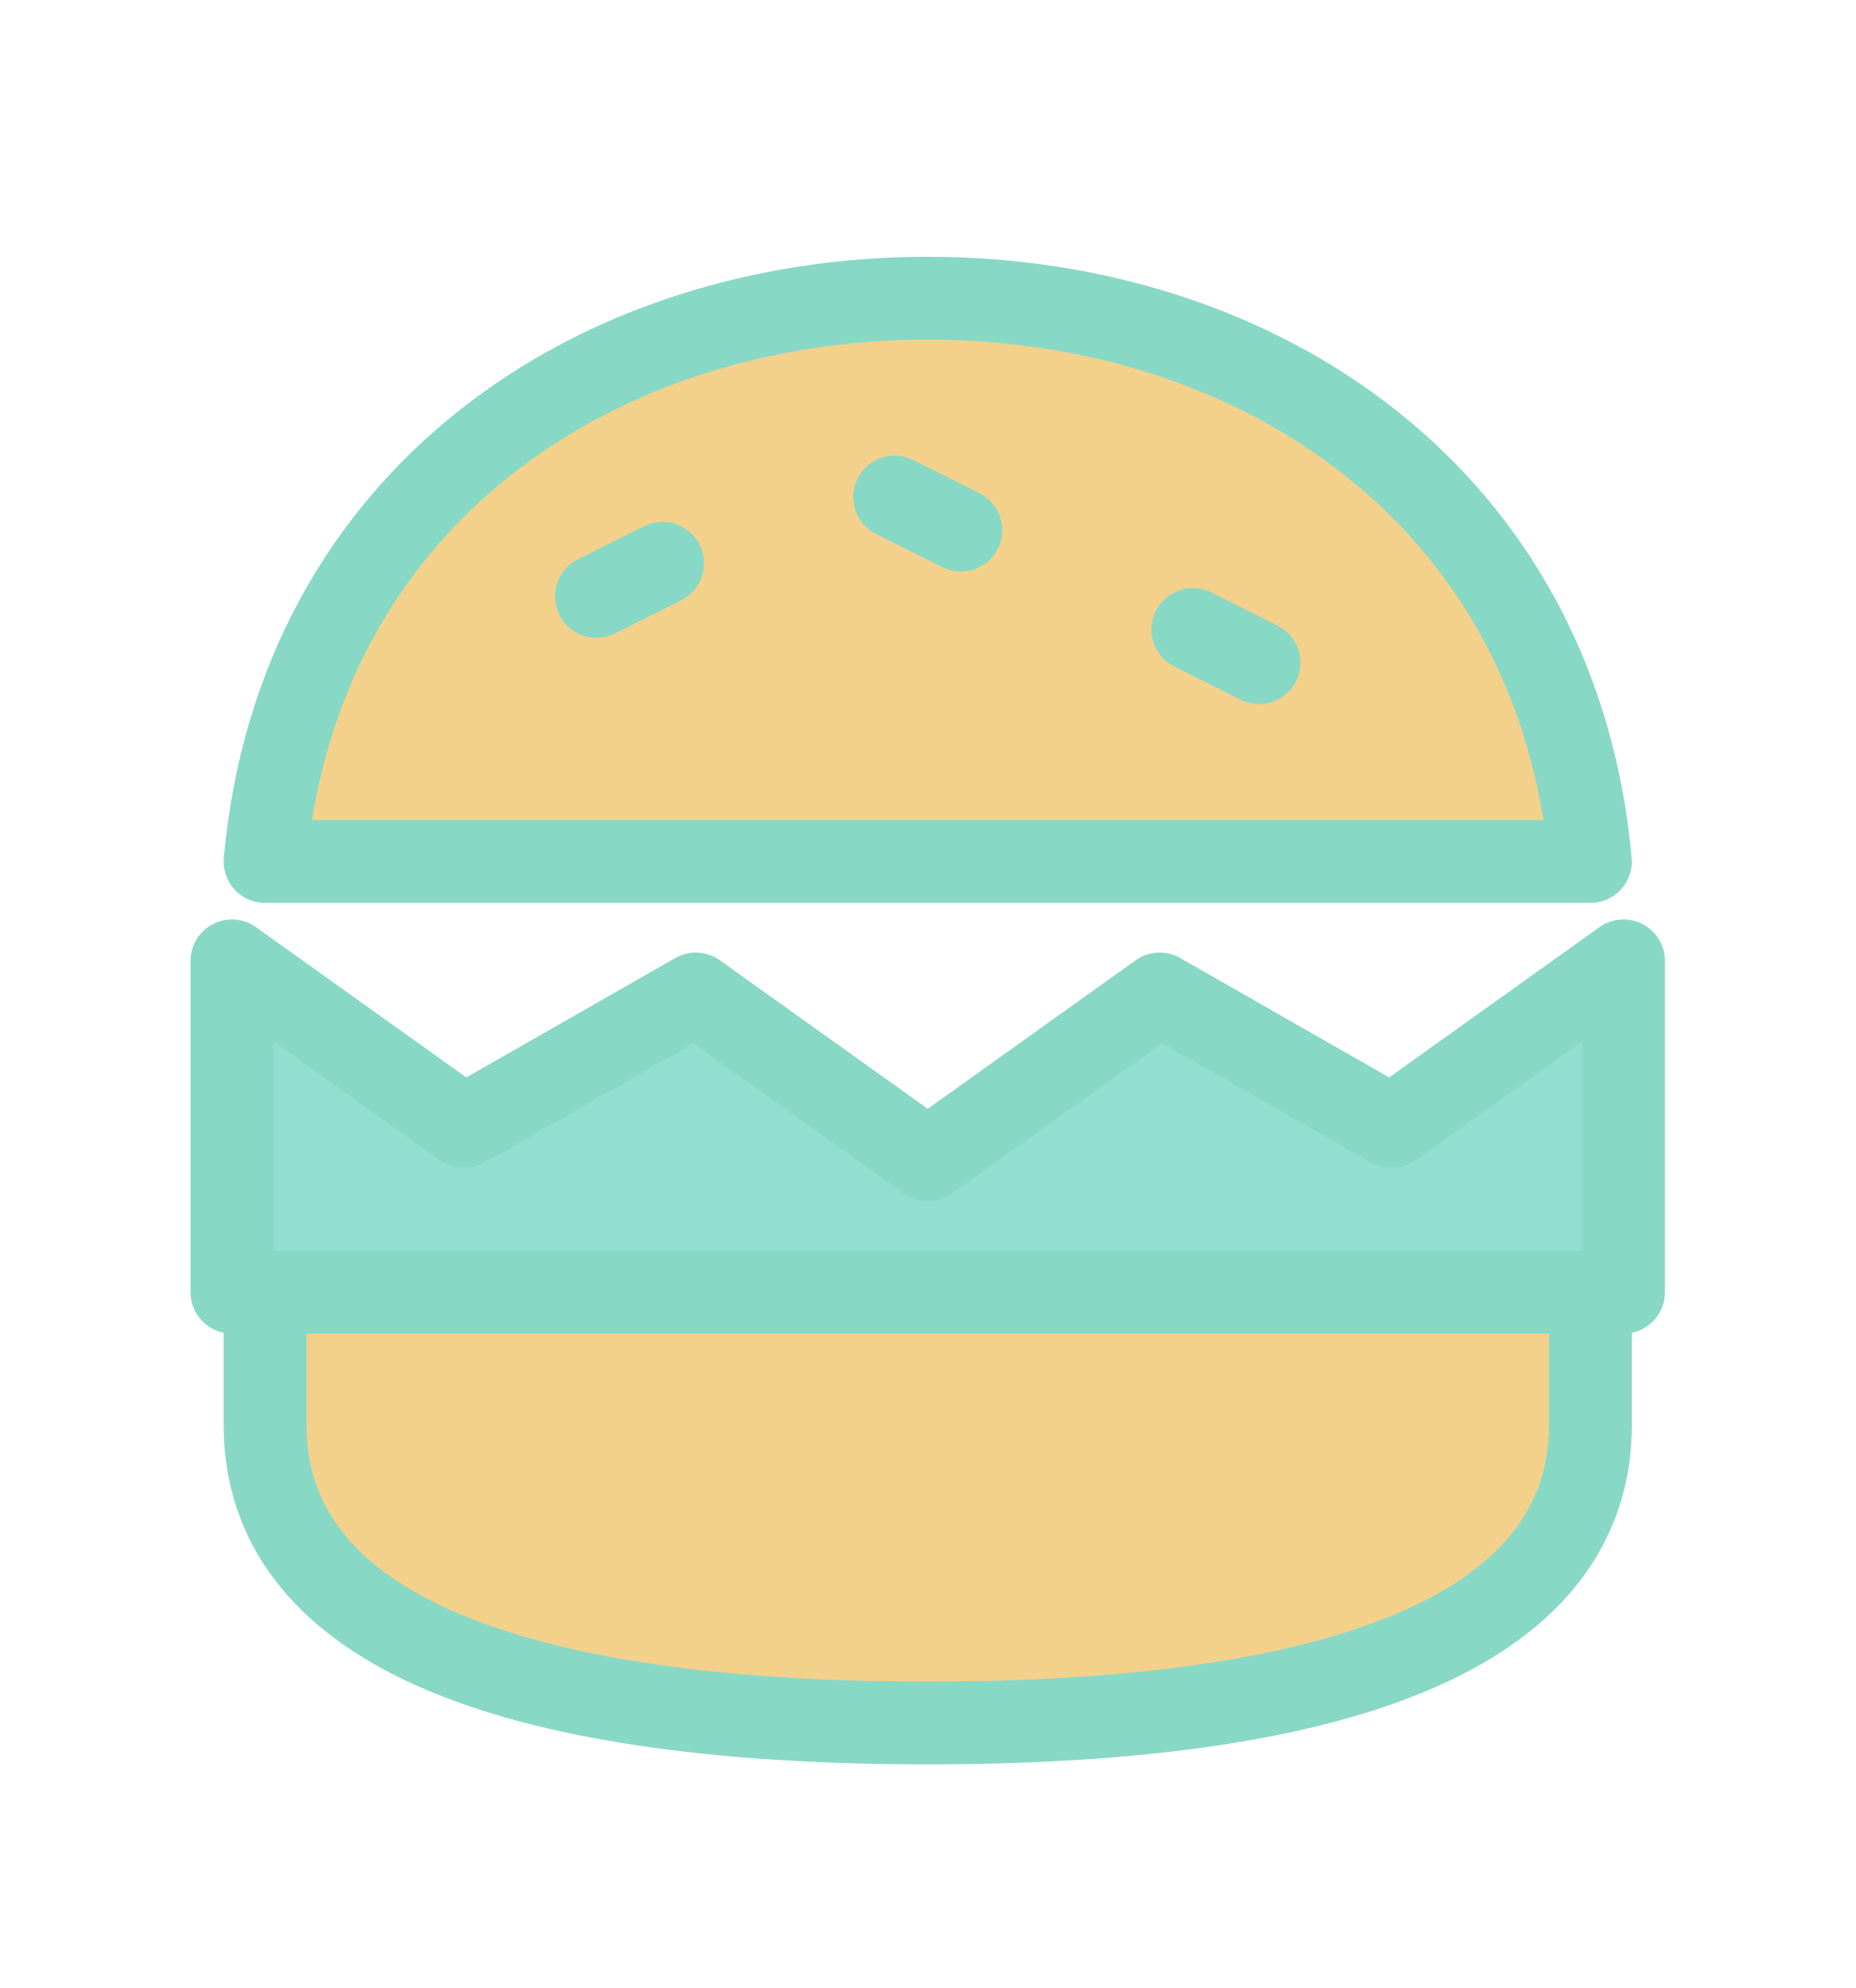
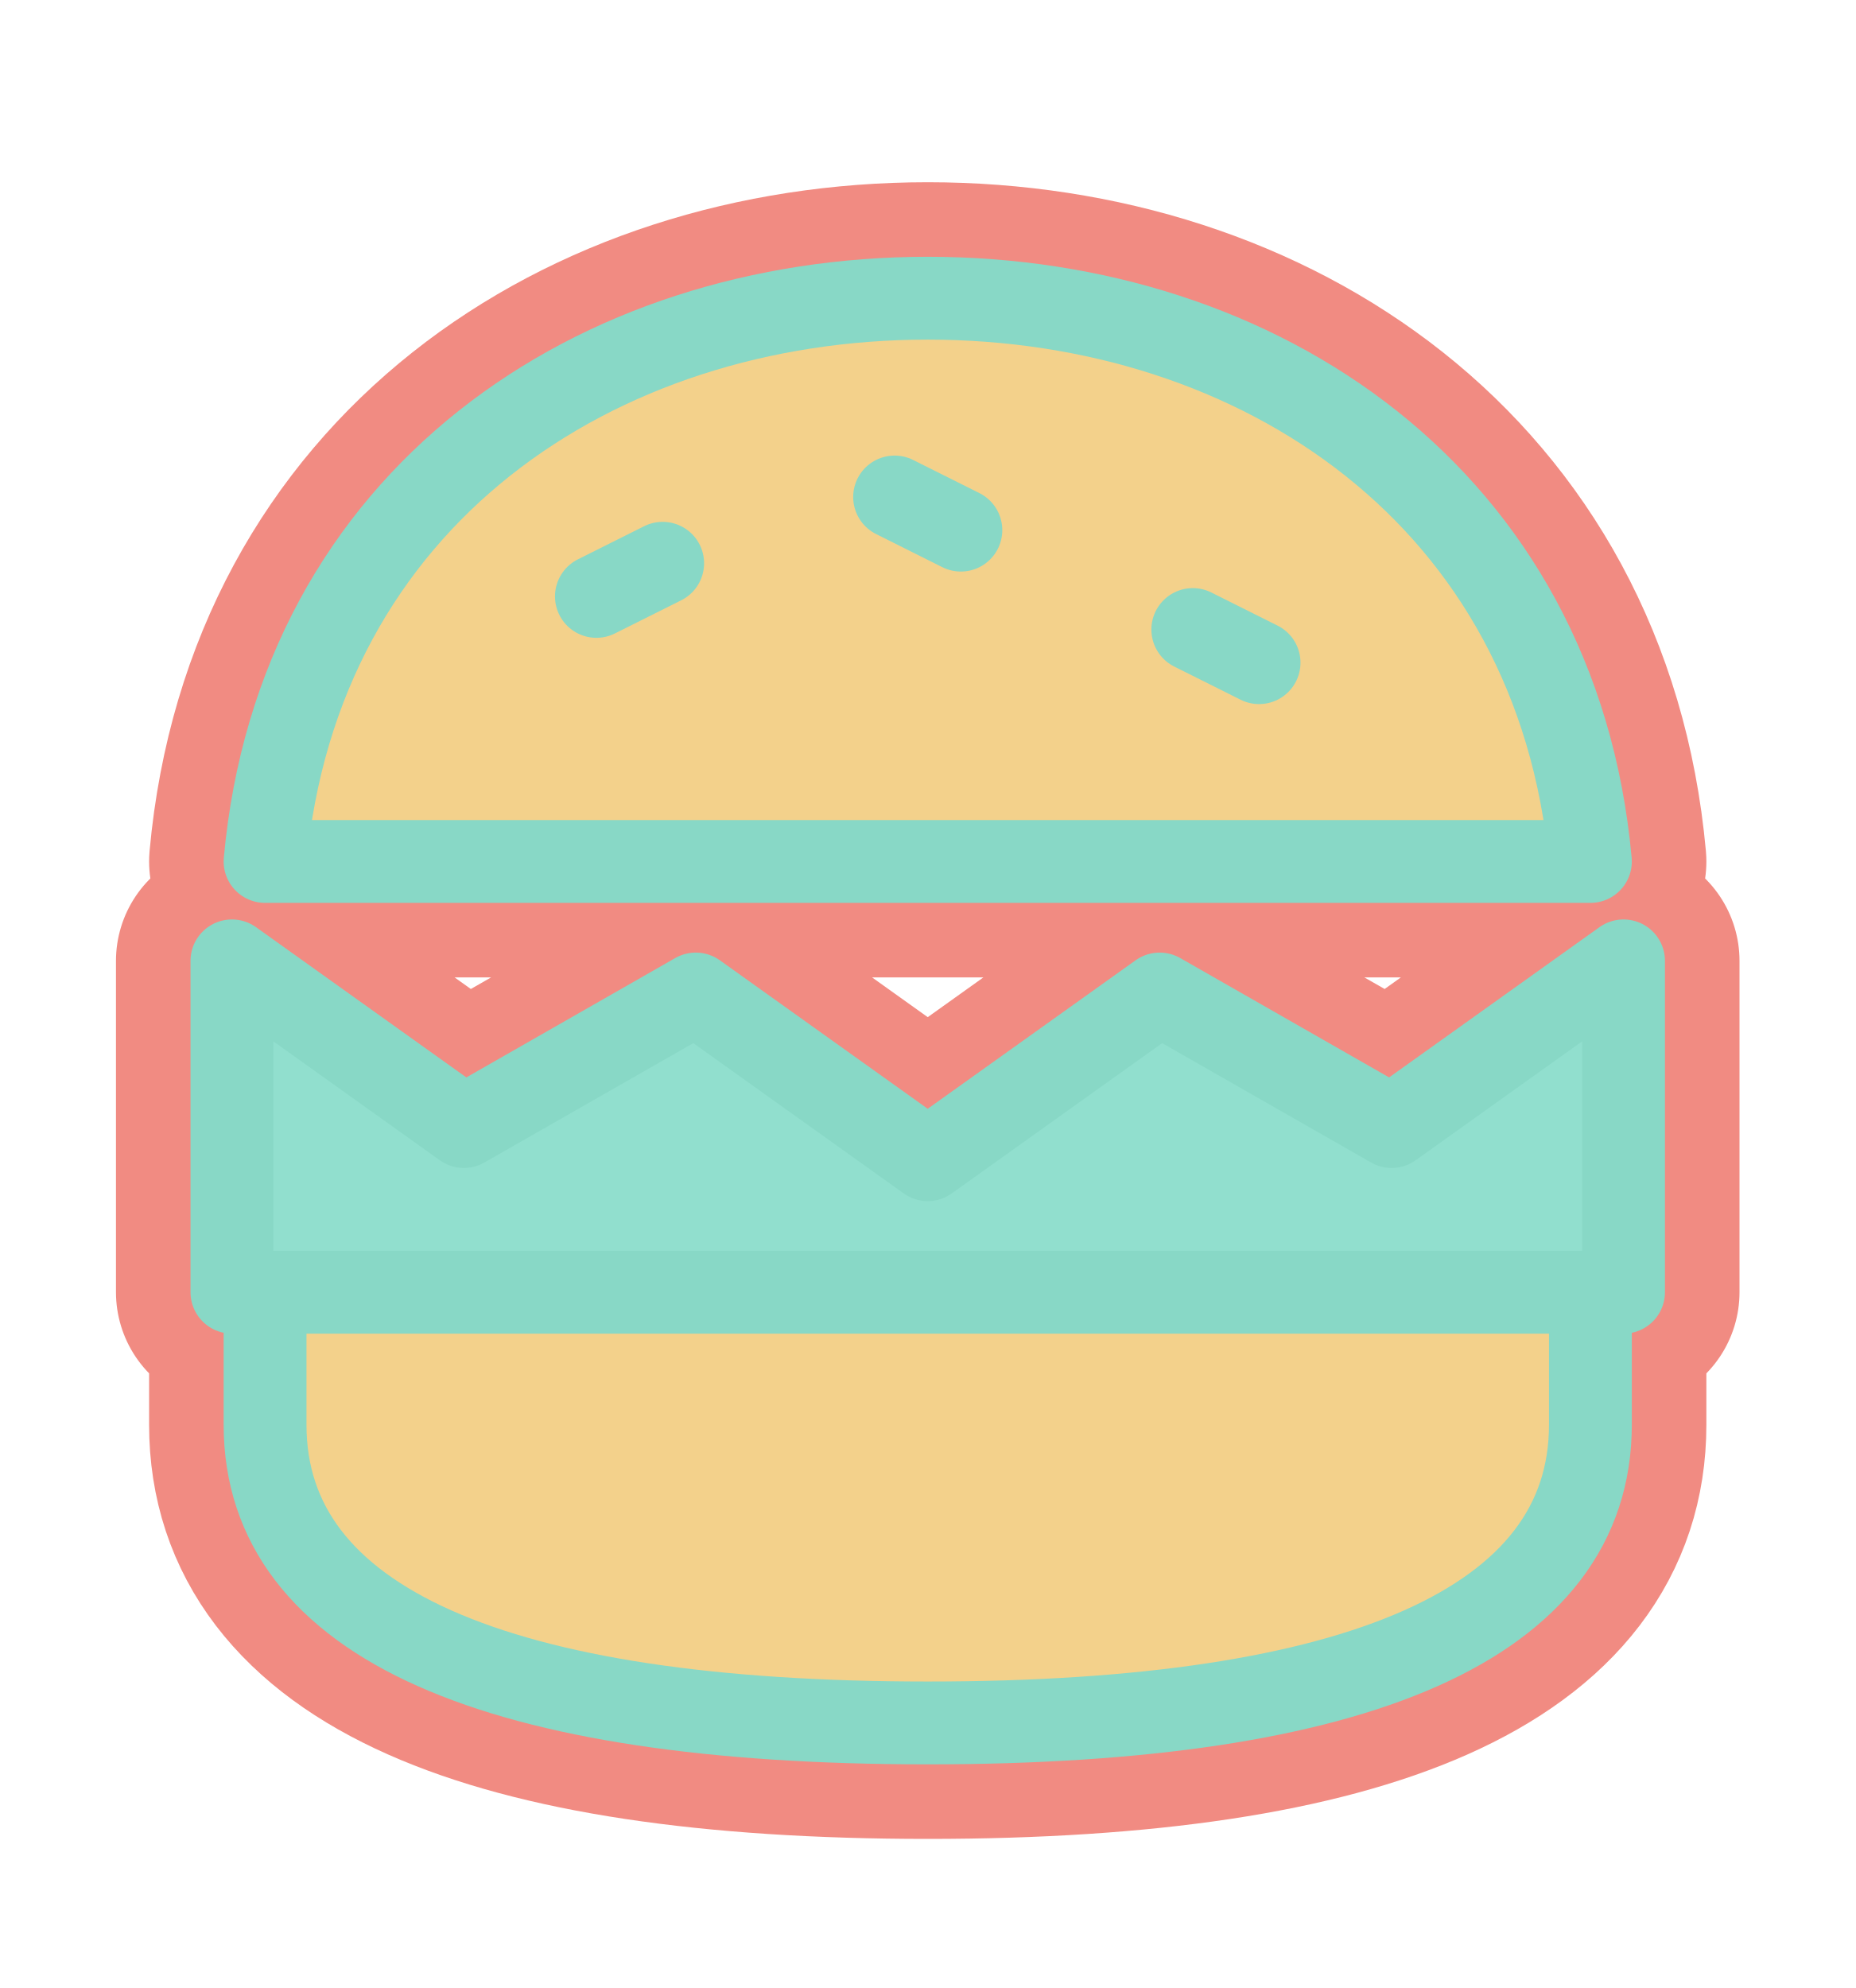
<svg xmlns="http://www.w3.org/2000/svg" viewBox="0 0 56 60" fill="none" stroke="#88d8c6" stroke-width="2.5" stroke-linecap="round" stroke-linejoin="round">
+   <g stroke="#f18b82" stroke-width="7">
+     <path d="M8 26c1-11 10-17 20-17s19 6 20 17Z M7 29l7 5 7-4 7 5 7-5 7 4 7-5v10H7Z M8 39h40v4c0 6-7 9-20 9S8 49 8 43Z" />
+   </g>
  <path d="M8 26c1-11 10-17 20-17s19 6 20 17Z" fill="#f3d18b" />
  <path d="M8 39h40v4c0 6-7 9-20 9S8 49 8 43Z" fill="#f3d18b" />
  <path d="m7 29 7 5 7-4 7 5 7-5 7 4 7-5v10H7Z" fill="#91dfce" />
  <path d="m18 18 2-1m7-2 2 1m7 3 2 1" fill="none" />
</svg>
